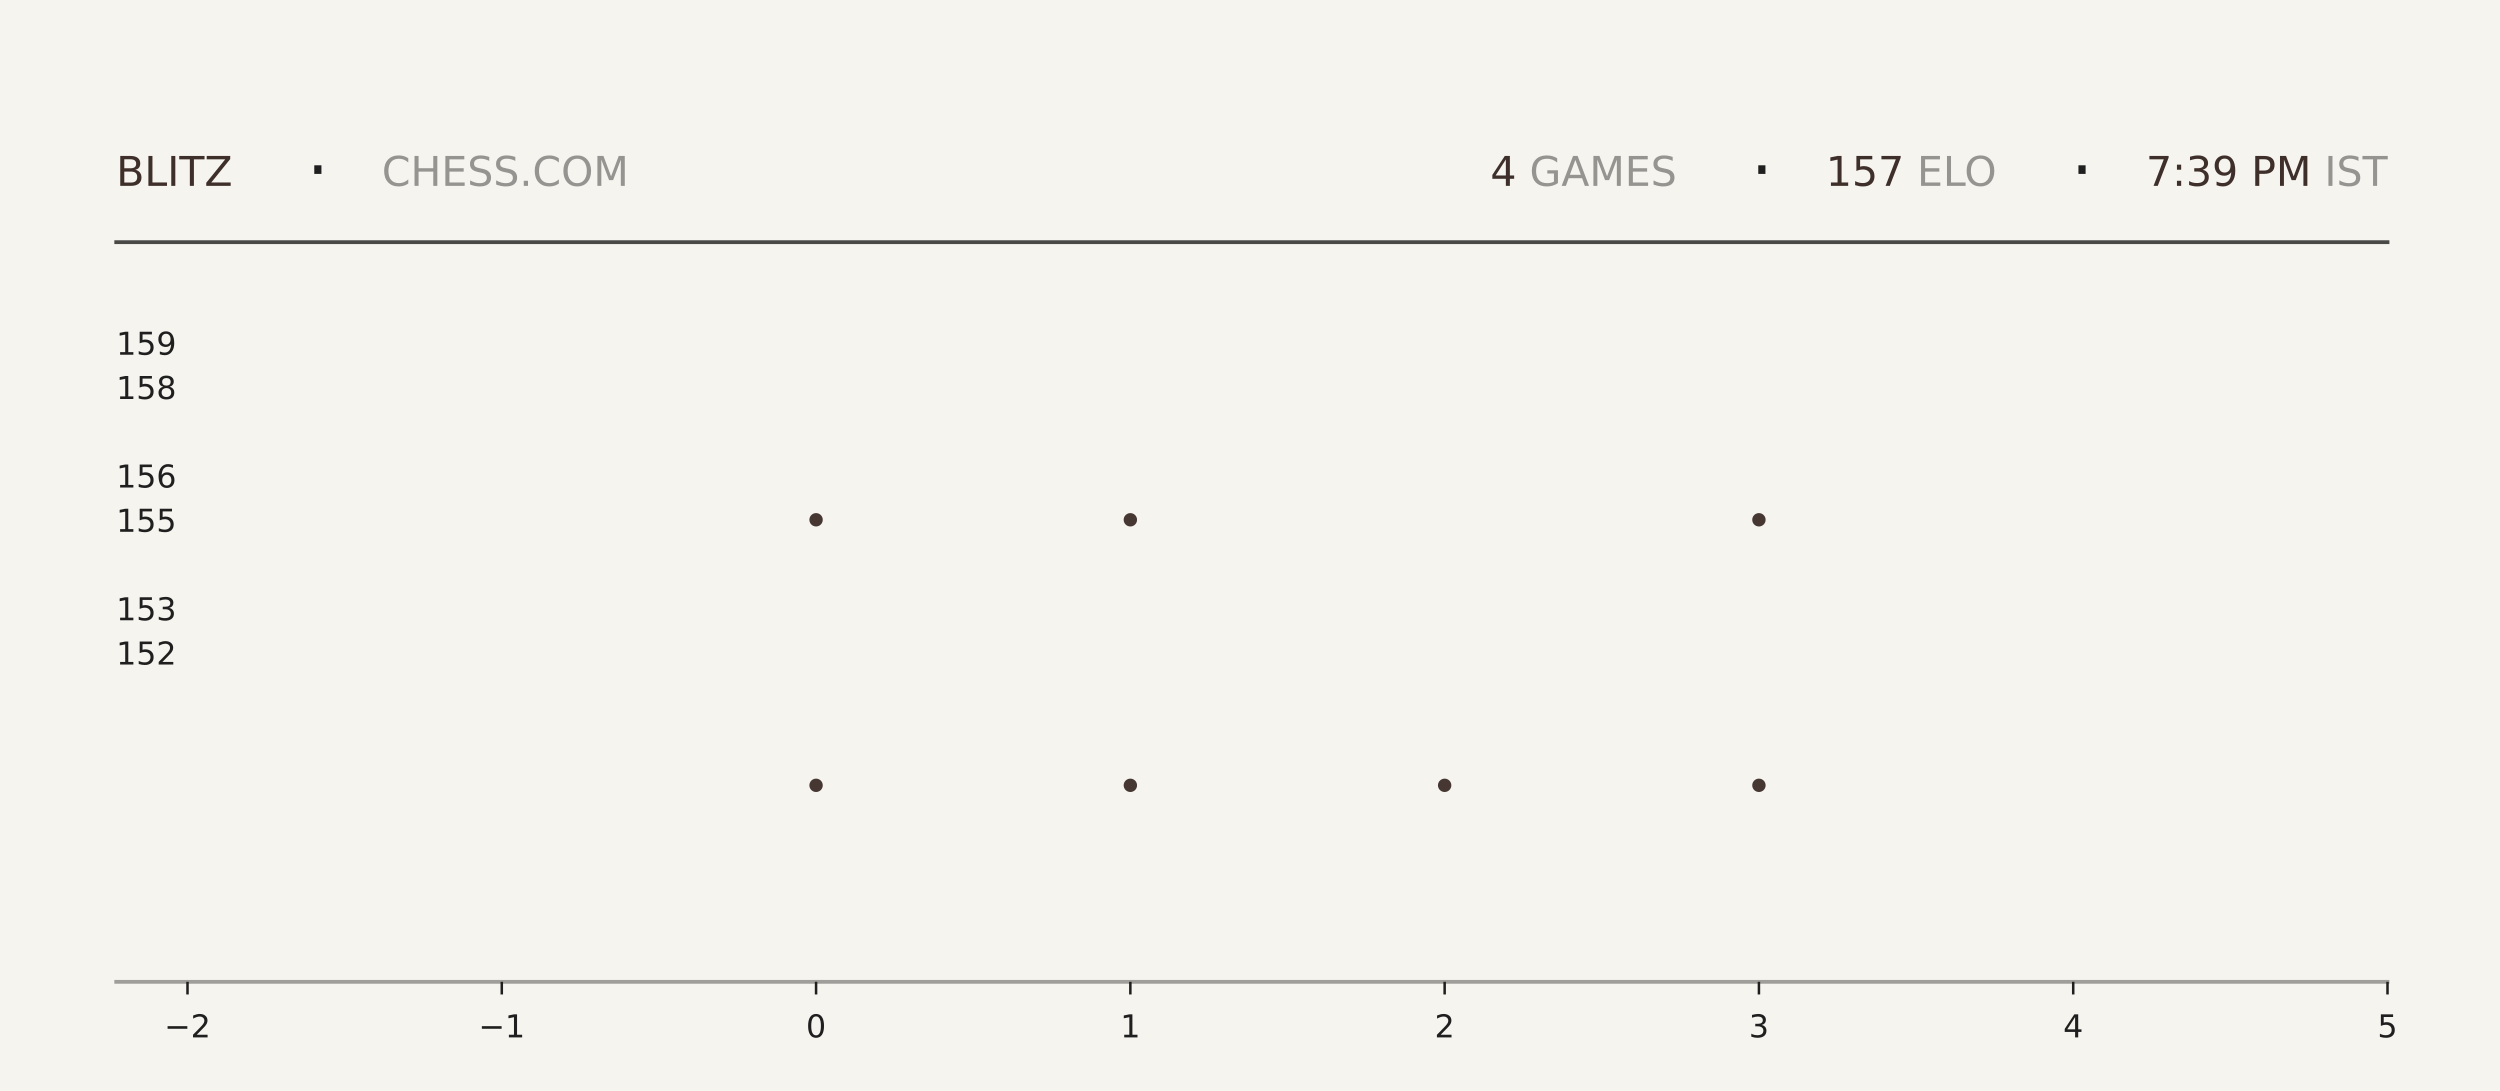
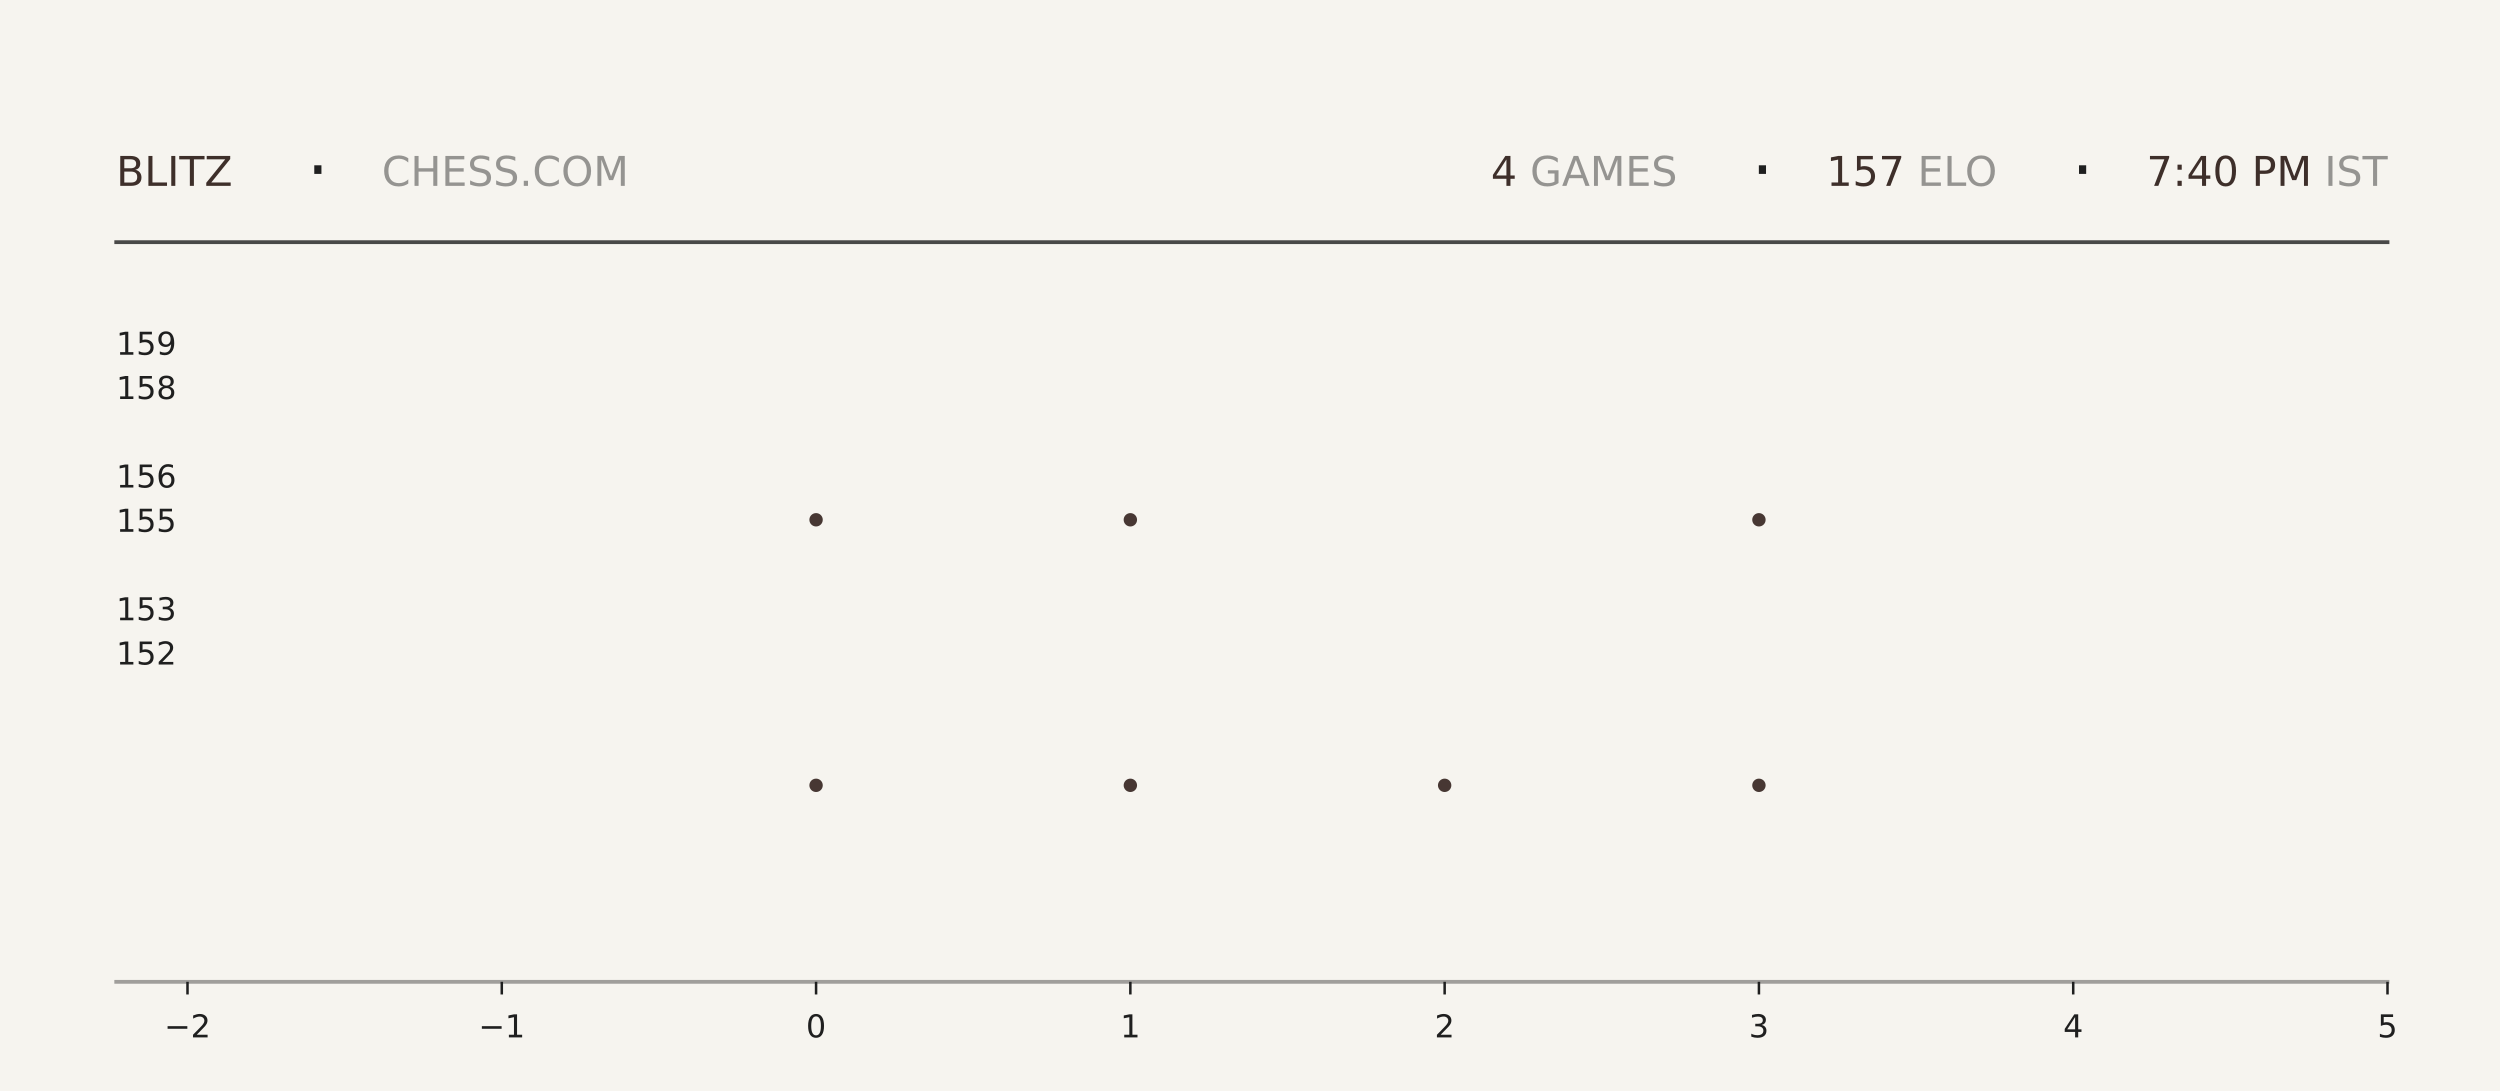
<svg xmlns="http://www.w3.org/2000/svg" xmlns:xlink="http://www.w3.org/1999/xlink" width="792pt" height="345.6pt" viewBox="0 0 792 345.6" version="1.1">
  <defs>
    <style type="text/css">*{stroke-linejoin: round; stroke-linecap: butt}</style>
  </defs>
  <g id="figure_1">
    <g id="patch_1">
      <path d="M 0 345.6  L 792 345.6  L 792 0  L 0 0  z " style="fill: #f6f4ef" />
    </g>
    <g id="axes_1">
      <g id="patch_2">
        <path d="M 59.4 311.04  L 756.36 311.04  L 756.36 103.68  L 59.4 103.68  z " style="fill: #f6f4ef" />
      </g>
      <g id="PathCollection_1">
        <defs>
-           <path id="m40c9190fbb" d="M 0 2.121  C 0.563 2.121 1.102 1.898 1.5 1.5  C 1.898 1.102 2.121 0.563 2.121 0  C 2.121 -0.563 1.898 -1.102 1.5 -1.5  C 1.102 -1.898 0.563 -2.121 0 -2.121  C -0.563 -2.121 -1.102 -1.898 -1.5 -1.5  C -1.898 -1.102 -2.121 -0.563 -2.121 0  C -2.121 0.563 -1.898 1.102 -1.5 1.5  C -1.102 1.898 -0.563 2.121 0 2.121  z " />
-         </defs>
-         <g clip-path="url(#pda9a385d90)">
-           <use xlink:href="#m40c9190fbb" x="258.531" y="248.79" style="fill: #3e2f2a; fill-opacity: 0.95" />
-           <use xlink:href="#m40c9190fbb" x="258.531" y="164.668" style="fill: #3e2f2a; fill-opacity: 0.95" />
+           <path id="m8739d87f77" d="M 0 2.121  C 0.563 2.121 1.102 1.898 1.5 1.5  C 1.898 1.102 2.121 0.563 2.121 0  C 2.121 -0.563 1.898 -1.102 1.5 -1.5  C 1.102 -1.898 0.563 -2.121 0 -2.121  C -0.563 -2.121 -1.102 -1.898 -1.5 -1.5  C -1.898 -1.102 -2.121 -0.563 -2.121 0  C -2.121 0.563 -1.898 1.102 -1.5 1.5  C -1.102 1.898 -0.563 2.121 0 2.121  z " />
+         </defs>
+         <g clip-path="url(#pbd60c6dabb)">
+           <use xlink:href="#m8739d87f77" x="258.531" y="248.79" style="fill: #3e2f2a; fill-opacity: 0.95" />
+           <use xlink:href="#m8739d87f77" x="258.531" y="164.668" style="fill: #3e2f2a; fill-opacity: 0.95" />
        </g>
      </g>
      <g id="PathCollection_2">
-         <g clip-path="url(#pda9a385d90)">
-           <use xlink:href="#m40c9190fbb" x="358.097" y="248.79" style="fill: #3e2f2a; fill-opacity: 0.95" />
-           <use xlink:href="#m40c9190fbb" x="358.097" y="164.668" style="fill: #3e2f2a; fill-opacity: 0.95" />
-           <use xlink:href="#m40c9190fbb" x="358.097" y="80.547" style="fill: #3e2f2a; fill-opacity: 0.95" />
+         <g clip-path="url(#pbd60c6dabb)">
+           <use xlink:href="#m8739d87f77" x="358.097" y="248.79" style="fill: #3e2f2a; fill-opacity: 0.95" />
+           <use xlink:href="#m8739d87f77" x="358.097" y="164.668" style="fill: #3e2f2a; fill-opacity: 0.95" />
+           <use xlink:href="#m8739d87f77" x="358.097" y="80.547" style="fill: #3e2f2a; fill-opacity: 0.95" />
        </g>
      </g>
      <g id="PathCollection_3">
-         <g clip-path="url(#pda9a385d90)">
-           <use xlink:href="#m40c9190fbb" x="457.663" y="248.79" style="fill: #3e2f2a; fill-opacity: 0.95" />
+         <g clip-path="url(#pbd60c6dabb)">
+           <use xlink:href="#m8739d87f77" x="457.663" y="248.79" style="fill: #3e2f2a; fill-opacity: 0.95" />
        </g>
      </g>
      <g id="PathCollection_4">
-         <g clip-path="url(#pda9a385d90)">
-           <use xlink:href="#m40c9190fbb" x="557.229" y="248.79" style="fill: #3e2f2a; fill-opacity: 0.95" />
-           <use xlink:href="#m40c9190fbb" x="557.229" y="164.668" style="fill: #3e2f2a; fill-opacity: 0.95" />
-           <use xlink:href="#m40c9190fbb" x="557.229" y="80.547" style="fill: #3e2f2a; fill-opacity: 0.95" />
+         <g clip-path="url(#pbd60c6dabb)">
+           <use xlink:href="#m8739d87f77" x="557.229" y="248.79" style="fill: #3e2f2a; fill-opacity: 0.95" />
+           <use xlink:href="#m8739d87f77" x="557.229" y="164.668" style="fill: #3e2f2a; fill-opacity: 0.95" />
+           <use xlink:href="#m8739d87f77" x="557.229" y="80.547" style="fill: #3e2f2a; fill-opacity: 0.95" />
        </g>
      </g>
      <g id="matplotlib.axis_1">
        <g id="xtick_1">
          <g id="line2d_1">
            <defs>
-               <path id="mc337498303" d="M 0 0  L 0 4  " style="stroke: #1f1f1f; stroke-width: 0.8" />
+               <path id="mf50a358a12" d="M 0 0  L 0 4  " style="stroke: #1f1f1f; stroke-width: 0.8" />
            </defs>
            <g>
-               <use xlink:href="#mc337498303" x="59.4" y="311.04" style="fill: #1f1f1f; stroke: #1f1f1f; stroke-width: 0.8" />
+               <use xlink:href="#mf50a358a12" x="59.4" y="311.04" style="fill: #1f1f1f; stroke: #1f1f1f; stroke-width: 0.8" />
            </g>
          </g>
          <g id="text_1">
            <g style="fill: #1f1f1f" transform="translate(52.02891 328.6384) scale(0.1 -0.1)">
              <defs>
                <path id="DejaVuSans-2212" d="M 678 2272  L 4684 2272  L 4684 1741  L 678 1741  L 678 2272  z " transform="scale(0.015625)" />
                <path id="DejaVuSans-32" d="M 1228 531  L 3431 531  L 3431 0  L 469 0  L 469 531  Q 828 903 1448 1529  Q 2069 2156 2228 2338  Q 2531 2678 2651 2914  Q 2772 3150 2772 3378  Q 2772 3750 2511 3984  Q 2250 4219 1831 4219  Q 1534 4219 1204 4116  Q 875 4013 500 3803  L 500 4441  Q 881 4594 1212 4672  Q 1544 4750 1819 4750  Q 2544 4750 2975 4387  Q 3406 4025 3406 3419  Q 3406 3131 3298 2873  Q 3191 2616 2906 2266  Q 2828 2175 2409 1742  Q 1991 1309 1228 531  z " transform="scale(0.015625)" />
              </defs>
              <use xlink:href="#DejaVuSans-2212" />
              <use xlink:href="#DejaVuSans-32" transform="translate(83.78906 0)" />
            </g>
          </g>
        </g>
        <g id="xtick_2">
          <g id="line2d_2">
            <g>
-               <use xlink:href="#mc337498303" x="158.966" y="311.04" style="fill: #1f1f1f; stroke: #1f1f1f; stroke-width: 0.8" />
+               <use xlink:href="#mf50a358a12" x="158.966" y="311.04" style="fill: #1f1f1f; stroke: #1f1f1f; stroke-width: 0.8" />
            </g>
          </g>
          <g id="text_2">
            <g style="fill: #1f1f1f" transform="translate(151.5946 328.6384) scale(0.1 -0.1)">
              <defs>
                <path id="DejaVuSans-31" d="M 794 531  L 1825 531  L 1825 4091  L 703 3866  L 703 4441  L 1819 4666  L 2450 4666  L 2450 531  L 3481 531  L 3481 0  L 794 0  L 794 531  z " transform="scale(0.015625)" />
              </defs>
              <use xlink:href="#DejaVuSans-2212" />
              <use xlink:href="#DejaVuSans-31" transform="translate(83.78906 0)" />
            </g>
          </g>
        </g>
        <g id="xtick_3">
          <g id="line2d_3">
            <g>
-               <use xlink:href="#mc337498303" x="258.531" y="311.04" style="fill: #1f1f1f; stroke: #1f1f1f; stroke-width: 0.8" />
+               <use xlink:href="#mf50a358a12" x="258.531" y="311.04" style="fill: #1f1f1f; stroke: #1f1f1f; stroke-width: 0.8" />
            </g>
          </g>
          <g id="text_3">
            <g style="fill: #1f1f1f" transform="translate(255.3502 328.6384) scale(0.1 -0.1)">
              <defs>
                <path id="DejaVuSans-30" d="M 2034 4250  Q 1547 4250 1301 3770  Q 1056 3291 1056 2328  Q 1056 1369 1301 889  Q 1547 409 2034 409  Q 2525 409 2770 889  Q 3016 1369 3016 2328  Q 3016 3291 2770 3770  Q 2525 4250 2034 4250  z M 2034 4750  Q 2819 4750 3233 4129  Q 3647 3509 3647 2328  Q 3647 1150 3233 529  Q 2819 -91 2034 -91  Q 1250 -91 836 529  Q 422 1150 422 2328  Q 422 3509 836 4129  Q 1250 4750 2034 4750  z " transform="scale(0.015625)" />
              </defs>
              <use xlink:href="#DejaVuSans-30" />
            </g>
          </g>
        </g>
        <g id="xtick_4">
          <g id="line2d_4">
            <g>
-               <use xlink:href="#mc337498303" x="358.097" y="311.04" style="fill: #1f1f1f; stroke: #1f1f1f; stroke-width: 0.8" />
+               <use xlink:href="#mf50a358a12" x="358.097" y="311.04" style="fill: #1f1f1f; stroke: #1f1f1f; stroke-width: 0.8" />
            </g>
          </g>
          <g id="text_4">
            <g style="fill: #1f1f1f" transform="translate(354.9159 328.6384) scale(0.1 -0.1)">
              <use xlink:href="#DejaVuSans-31" />
            </g>
          </g>
        </g>
        <g id="xtick_5">
          <g id="line2d_5">
            <g>
-               <use xlink:href="#mc337498303" x="457.663" y="311.04" style="fill: #1f1f1f; stroke: #1f1f1f; stroke-width: 0.8" />
+               <use xlink:href="#mf50a358a12" x="457.663" y="311.04" style="fill: #1f1f1f; stroke: #1f1f1f; stroke-width: 0.8" />
            </g>
          </g>
          <g id="text_5">
            <g style="fill: #1f1f1f" transform="translate(454.4816 328.6384) scale(0.1 -0.1)">
              <use xlink:href="#DejaVuSans-32" />
            </g>
          </g>
        </g>
        <g id="xtick_6">
          <g id="line2d_6">
            <g>
-               <use xlink:href="#mc337498303" x="557.229" y="311.04" style="fill: #1f1f1f; stroke: #1f1f1f; stroke-width: 0.8" />
+               <use xlink:href="#mf50a358a12" x="557.229" y="311.04" style="fill: #1f1f1f; stroke: #1f1f1f; stroke-width: 0.8" />
            </g>
          </g>
          <g id="text_6">
            <g style="fill: #1f1f1f" transform="translate(554.0473 328.6384) scale(0.1 -0.1)">
              <defs>
                <path id="DejaVuSans-33" d="M 2597 2516  Q 3050 2419 3304 2112  Q 3559 1806 3559 1356  Q 3559 666 3084 287  Q 2609 -91 1734 -91  Q 1441 -91 1130 -33  Q 819 25 488 141  L 488 750  Q 750 597 1062 519  Q 1375 441 1716 441  Q 2309 441 2620 675  Q 2931 909 2931 1356  Q 2931 1769 2642 2001  Q 2353 2234 1838 2234  L 1294 2234  L 1294 2753  L 1863 2753  Q 2328 2753 2575 2939  Q 2822 3125 2822 3475  Q 2822 3834 2567 4026  Q 2313 4219 1838 4219  Q 1578 4219 1281 4162  Q 984 4106 628 3988  L 628 4550  Q 988 4650 1302 4700  Q 1616 4750 1894 4750  Q 2613 4750 3031 4423  Q 3450 4097 3450 3541  Q 3450 3153 3228 2886  Q 3006 2619 2597 2516  z " transform="scale(0.015625)" />
              </defs>
              <use xlink:href="#DejaVuSans-33" />
            </g>
          </g>
        </g>
        <g id="xtick_7">
          <g id="line2d_7">
            <g>
-               <use xlink:href="#mc337498303" x="656.794" y="311.04" style="fill: #1f1f1f; stroke: #1f1f1f; stroke-width: 0.8" />
+               <use xlink:href="#mf50a358a12" x="656.794" y="311.04" style="fill: #1f1f1f; stroke: #1f1f1f; stroke-width: 0.8" />
            </g>
          </g>
          <g id="text_7">
            <g style="fill: #1f1f1f" transform="translate(653.613 328.6384) scale(0.1 -0.1)">
              <defs>
                <path id="DejaVuSans-34" d="M 2419 4116  L 825 1625  L 2419 1625  L 2419 4116  z M 2253 4666  L 3047 4666  L 3047 1625  L 3713 1625  L 3713 1100  L 3047 1100  L 3047 0  L 2419 0  L 2419 1100  L 313 1100  L 313 1709  L 2253 4666  z " transform="scale(0.015625)" />
              </defs>
              <use xlink:href="#DejaVuSans-34" />
            </g>
          </g>
        </g>
        <g id="xtick_8">
          <g id="line2d_8">
            <g>
-               <use xlink:href="#mc337498303" x="756.36" y="311.04" style="fill: #1f1f1f; stroke: #1f1f1f; stroke-width: 0.8" />
+               <use xlink:href="#mf50a358a12" x="756.36" y="311.04" style="fill: #1f1f1f; stroke: #1f1f1f; stroke-width: 0.8" />
            </g>
          </g>
          <g id="text_8">
            <g style="fill: #1f1f1f" transform="translate(753.1788 328.6384) scale(0.1 -0.1)">
              <defs>
                <path id="DejaVuSans-35" d="M 691 4666  L 3169 4666  L 3169 4134  L 1269 4134  L 1269 2991  Q 1406 3038 1543 3061  Q 1681 3084 1819 3084  Q 2600 3084 3056 2656  Q 3513 2228 3513 1497  Q 3513 744 3044 326  Q 2575 -91 1722 -91  Q 1428 -91 1123 -41  Q 819 9 494 109  L 494 744  Q 775 591 1075 516  Q 1375 441 1709 441  Q 2250 441 2565 725  Q 2881 1009 2881 1497  Q 2881 1984 2565 2268  Q 2250 2553 1709 2553  Q 1456 2553 1204 2497  Q 953 2441 691 2322  L 691 4666  z " transform="scale(0.015625)" />
              </defs>
              <use xlink:href="#DejaVuSans-35" />
            </g>
          </g>
        </g>
      </g>
      <g id="matplotlib.axis_2">
        <g id="ytick_1">
          <g id="line2d_9" />
          <g id="text_9">
            <g style="fill: #1f1f1f" transform="translate(36.8125 210.5283) scale(0.1 -0.1)">
              <use xlink:href="#DejaVuSans-31" />
              <use xlink:href="#DejaVuSans-35" transform="translate(63.62305 0)" />
              <use xlink:href="#DejaVuSans-32" transform="translate(127.2461 0)" />
            </g>
          </g>
        </g>
        <g id="ytick_2">
          <g id="line2d_10" />
          <g id="text_10">
            <g style="fill: #1f1f1f" transform="translate(36.8125 196.508) scale(0.1 -0.1)">
              <use xlink:href="#DejaVuSans-31" />
              <use xlink:href="#DejaVuSans-35" transform="translate(63.62305 0)" />
              <use xlink:href="#DejaVuSans-33" transform="translate(127.2461 0)" />
            </g>
          </g>
        </g>
        <g id="ytick_3">
          <g id="line2d_11" />
          <g id="text_11">
            <g style="fill: #1f1f1f" transform="translate(36.8125 168.4675) scale(0.1 -0.1)">
              <use xlink:href="#DejaVuSans-31" />
              <use xlink:href="#DejaVuSans-35" transform="translate(63.62305 0)" />
              <use xlink:href="#DejaVuSans-35" transform="translate(127.2461 0)" />
            </g>
          </g>
        </g>
        <g id="ytick_4">
          <g id="line2d_12" />
          <g id="text_12">
            <g style="fill: #1f1f1f" transform="translate(36.8125 154.4472) scale(0.1 -0.1)">
              <defs>
                <path id="DejaVuSans-36" d="M 2113 2584  Q 1688 2584 1439 2293  Q 1191 2003 1191 1497  Q 1191 994 1439 701  Q 1688 409 2113 409  Q 2538 409 2786 701  Q 3034 994 3034 1497  Q 3034 2003 2786 2293  Q 2538 2584 2113 2584  z M 3366 4563  L 3366 3988  Q 3128 4100 2886 4159  Q 2644 4219 2406 4219  Q 1781 4219 1451 3797  Q 1122 3375 1075 2522  Q 1259 2794 1537 2939  Q 1816 3084 2150 3084  Q 2853 3084 3261 2657  Q 3669 2231 3669 1497  Q 3669 778 3244 343  Q 2819 -91 2113 -91  Q 1303 -91 875 529  Q 447 1150 447 2328  Q 447 3434 972 4092  Q 1497 4750 2381 4750  Q 2619 4750 2861 4703  Q 3103 4656 3366 4563  z " transform="scale(0.015625)" />
              </defs>
              <use xlink:href="#DejaVuSans-31" />
              <use xlink:href="#DejaVuSans-35" transform="translate(63.62305 0)" />
              <use xlink:href="#DejaVuSans-36" transform="translate(127.2461 0)" />
            </g>
          </g>
        </g>
        <g id="ytick_5">
          <g id="line2d_13" />
          <g id="text_13">
            <g style="fill: #1f1f1f" transform="translate(36.8125 126.4066) scale(0.1 -0.1)">
              <defs>
                <path id="DejaVuSans-38" d="M 2034 2216  Q 1584 2216 1326 1975  Q 1069 1734 1069 1313  Q 1069 891 1326 650  Q 1584 409 2034 409  Q 2484 409 2743 651  Q 3003 894 3003 1313  Q 3003 1734 2745 1975  Q 2488 2216 2034 2216  z M 1403 2484  Q 997 2584 770 2862  Q 544 3141 544 3541  Q 544 4100 942 4425  Q 1341 4750 2034 4750  Q 2731 4750 3128 4425  Q 3525 4100 3525 3541  Q 3525 3141 3298 2862  Q 3072 2584 2669 2484  Q 3125 2378 3379 2068  Q 3634 1759 3634 1313  Q 3634 634 3220 271  Q 2806 -91 2034 -91  Q 1263 -91 848 271  Q 434 634 434 1313  Q 434 1759 690 2068  Q 947 2378 1403 2484  z M 1172 3481  Q 1172 3119 1398 2916  Q 1625 2713 2034 2713  Q 2441 2713 2670 2916  Q 2900 3119 2900 3481  Q 2900 3844 2670 4047  Q 2441 4250 2034 4250  Q 1625 4250 1398 4047  Q 1172 3844 1172 3481  z " transform="scale(0.015625)" />
              </defs>
              <use xlink:href="#DejaVuSans-31" />
              <use xlink:href="#DejaVuSans-35" transform="translate(63.62305 0)" />
              <use xlink:href="#DejaVuSans-38" transform="translate(127.2461 0)" />
            </g>
          </g>
        </g>
        <g id="ytick_6">
          <g id="line2d_14" />
          <g id="text_14">
            <g style="fill: #1f1f1f" transform="translate(36.8125 112.3863) scale(0.1 -0.1)">
              <defs>
                <path id="DejaVuSans-39" d="M 703 97  L 703 672  Q 941 559 1184 500  Q 1428 441 1663 441  Q 2288 441 2617 861  Q 2947 1281 2994 2138  Q 2813 1869 2534 1725  Q 2256 1581 1919 1581  Q 1219 1581 811 2004  Q 403 2428 403 3163  Q 403 3881 828 4315  Q 1253 4750 1959 4750  Q 2769 4750 3195 4129  Q 3622 3509 3622 2328  Q 3622 1225 3098 567  Q 2575 -91 1691 -91  Q 1453 -91 1209 -44  Q 966 3 703 97  z M 1959 2075  Q 2384 2075 2632 2365  Q 2881 2656 2881 3163  Q 2881 3666 2632 3958  Q 2384 4250 1959 4250  Q 1534 4250 1286 3958  Q 1038 3666 1038 3163  Q 1038 2656 1286 2365  Q 1534 2075 1959 2075  z " transform="scale(0.015625)" />
              </defs>
              <use xlink:href="#DejaVuSans-31" />
              <use xlink:href="#DejaVuSans-35" transform="translate(63.62305 0)" />
              <use xlink:href="#DejaVuSans-39" transform="translate(127.2461 0)" />
            </g>
          </g>
        </g>
      </g>
    </g>
    <g id="line2d_15">
      <path d="M 36.82 76.723  L 756.36 76.723  " style="fill: none; stroke: #1f1f1f; stroke-opacity: 0.8; stroke-width: 1.2; stroke-linecap: square" />
    </g>
    <g id="line2d_16">
      <path d="M 36.82 311.04  L 756.36 311.04  " style="fill: none; stroke: #1f1f1f; stroke-opacity: 0.4; stroke-width: 1.2; stroke-linecap: square" />
    </g>
    <g id="text_15">
      <g style="fill: #3e2f2a" transform="translate(36.82 58.88319) scale(0.13 -0.13)">
        <defs>
          <path id="DejaVuSans-42" d="M 1259 2228  L 1259 519  L 2272 519  Q 2781 519 3026 730  Q 3272 941 3272 1375  Q 3272 1813 3026 2020  Q 2781 2228 2272 2228  L 1259 2228  z M 1259 4147  L 1259 2741  L 2194 2741  Q 2656 2741 2882 2914  Q 3109 3088 3109 3444  Q 3109 3797 2882 3972  Q 2656 4147 2194 4147  L 1259 4147  z M 628 4666  L 2241 4666  Q 2963 4666 3353 4366  Q 3744 4066 3744 3513  Q 3744 3084 3544 2831  Q 3344 2578 2956 2516  Q 3422 2416 3680 2098  Q 3938 1781 3938 1306  Q 3938 681 3513 340  Q 3088 0 2303 0  L 628 0  L 628 4666  z " transform="scale(0.015625)" />
          <path id="DejaVuSans-4c" d="M 628 4666  L 1259 4666  L 1259 531  L 3531 531  L 3531 0  L 628 0  L 628 4666  z " transform="scale(0.015625)" />
          <path id="DejaVuSans-49" d="M 628 4666  L 1259 4666  L 1259 0  L 628 0  L 628 4666  z " transform="scale(0.015625)" />
          <path id="DejaVuSans-54" d="M -19 4666  L 3928 4666  L 3928 4134  L 2272 4134  L 2272 0  L 1638 0  L 1638 4134  L -19 4134  L -19 4666  z " transform="scale(0.015625)" />
          <path id="DejaVuSans-5a" d="M 359 4666  L 4025 4666  L 4025 4184  L 1075 531  L 4097 531  L 4097 0  L 288 0  L 288 481  L 3238 4134  L 359 4134  L 359 4666  z " transform="scale(0.015625)" />
        </defs>
        <use xlink:href="#DejaVuSans-42" />
        <use xlink:href="#DejaVuSans-4c" transform="translate(68.60352 0)" />
        <use xlink:href="#DejaVuSans-49" transform="translate(124.3164 0)" />
        <use xlink:href="#DejaVuSans-54" transform="translate(153.8086 0)" />
        <use xlink:href="#DejaVuSans-5a" transform="translate(214.8926 0)" />
      </g>
    </g>
    <g id="text_16">
      <g style="fill: #1f1f1f" transform="translate(97.21 61.36662) scale(0.22 -0.22)">
        <defs>
          <path id="DejaVuSans-b7" d="M 684 2619  L 1344 2619  L 1344 1825  L 684 1825  L 684 2619  z " transform="scale(0.015625)" />
        </defs>
        <use xlink:href="#DejaVuSans-b7" />
      </g>
    </g>
    <g id="text_17">
      <g style="fill: #1f1f1f; opacity: 0.45" transform="translate(120.97 58.88319) scale(0.13 -0.13)">
        <defs>
          <path id="DejaVuSans-43" d="M 4122 4306  L 4122 3641  Q 3803 3938 3442 4084  Q 3081 4231 2675 4231  Q 1875 4231 1450 3742  Q 1025 3253 1025 2328  Q 1025 1406 1450 917  Q 1875 428 2675 428  Q 3081 428 3442 575  Q 3803 722 4122 1019  L 4122 359  Q 3791 134 3420 21  Q 3050 -91 2638 -91  Q 1578 -91 968 557  Q 359 1206 359 2328  Q 359 3453 968 4101  Q 1578 4750 2638 4750  Q 3056 4750 3426 4639  Q 3797 4528 4122 4306  z " transform="scale(0.015625)" />
          <path id="DejaVuSans-48" d="M 628 4666  L 1259 4666  L 1259 2753  L 3553 2753  L 3553 4666  L 4184 4666  L 4184 0  L 3553 0  L 3553 2222  L 1259 2222  L 1259 0  L 628 0  L 628 4666  z " transform="scale(0.015625)" />
          <path id="DejaVuSans-45" d="M 628 4666  L 3578 4666  L 3578 4134  L 1259 4134  L 1259 2753  L 3481 2753  L 3481 2222  L 1259 2222  L 1259 531  L 3634 531  L 3634 0  L 628 0  L 628 4666  z " transform="scale(0.015625)" />
          <path id="DejaVuSans-53" d="M 3425 4513  L 3425 3897  Q 3066 4069 2747 4153  Q 2428 4238 2131 4238  Q 1616 4238 1336 4038  Q 1056 3838 1056 3469  Q 1056 3159 1242 3001  Q 1428 2844 1947 2747  L 2328 2669  Q 3034 2534 3370 2195  Q 3706 1856 3706 1288  Q 3706 609 3251 259  Q 2797 -91 1919 -91  Q 1588 -91 1214 -16  Q 841 59 441 206  L 441 856  Q 825 641 1194 531  Q 1563 422 1919 422  Q 2459 422 2753 634  Q 3047 847 3047 1241  Q 3047 1584 2836 1778  Q 2625 1972 2144 2069  L 1759 2144  Q 1053 2284 737 2584  Q 422 2884 422 3419  Q 422 4038 858 4394  Q 1294 4750 2059 4750  Q 2388 4750 2728 4690  Q 3069 4631 3425 4513  z " transform="scale(0.015625)" />
          <path id="DejaVuSans-2e" d="M 684 794  L 1344 794  L 1344 0  L 684 0  L 684 794  z " transform="scale(0.015625)" />
          <path id="DejaVuSans-4f" d="M 2522 4238  Q 1834 4238 1429 3725  Q 1025 3213 1025 2328  Q 1025 1447 1429 934  Q 1834 422 2522 422  Q 3209 422 3611 934  Q 4013 1447 4013 2328  Q 4013 3213 3611 3725  Q 3209 4238 2522 4238  z M 2522 4750  Q 3503 4750 4090 4092  Q 4678 3434 4678 2328  Q 4678 1225 4090 567  Q 3503 -91 2522 -91  Q 1538 -91 948 565  Q 359 1222 359 2328  Q 359 3434 948 4092  Q 1538 4750 2522 4750  z " transform="scale(0.015625)" />
          <path id="DejaVuSans-4d" d="M 628 4666  L 1569 4666  L 2759 1491  L 3956 4666  L 4897 4666  L 4897 0  L 4281 0  L 4281 4097  L 3078 897  L 2444 897  L 1241 4097  L 1241 0  L 628 0  L 628 4666  z " transform="scale(0.015625)" />
        </defs>
        <use xlink:href="#DejaVuSans-43" />
        <use xlink:href="#DejaVuSans-48" transform="translate(69.82422 0)" />
        <use xlink:href="#DejaVuSans-45" transform="translate(145.0195 0)" />
        <use xlink:href="#DejaVuSans-53" transform="translate(208.2031 0)" />
        <use xlink:href="#DejaVuSans-53" transform="translate(271.6797 0)" />
        <use xlink:href="#DejaVuSans-2e" transform="translate(335.1562 0)" />
        <use xlink:href="#DejaVuSans-43" transform="translate(366.9434 0)" />
        <use xlink:href="#DejaVuSans-4f" transform="translate(436.7676 0)" />
        <use xlink:href="#DejaVuSans-4d" transform="translate(515.4785 0)" />
      </g>
    </g>
    <g id="text_18">
-       <g style="fill: #3e2f2a" transform="translate(472.14 58.88319) scale(0.13 -0.13)">
+       <g style="fill: #3e2f2a" transform="translate(472.32 58.88319) scale(0.13 -0.13)">
        <use xlink:href="#DejaVuSans-34" />
      </g>
    </g>
    <g id="text_19">
-       <g style="fill: #1f1f1f; opacity: 0.45" transform="translate(480.42 58.88319) scale(0.13 -0.13)">
+       <g style="fill: #1f1f1f; opacity: 0.45" transform="translate(480.6 58.88319) scale(0.13 -0.13)">
        <defs>
          <path id="DejaVuSans-20" transform="scale(0.015625)" />
          <path id="DejaVuSans-47" d="M 3809 666  L 3809 1919  L 2778 1919  L 2778 2438  L 4434 2438  L 4434 434  Q 4069 175 3628 42  Q 3188 -91 2688 -91  Q 1594 -91 976 548  Q 359 1188 359 2328  Q 359 3472 976 4111  Q 1594 4750 2688 4750  Q 3144 4750 3555 4637  Q 3966 4525 4313 4306  L 4313 3634  Q 3963 3931 3569 4081  Q 3175 4231 2741 4231  Q 1884 4231 1454 3753  Q 1025 3275 1025 2328  Q 1025 1384 1454 906  Q 1884 428 2741 428  Q 3075 428 3337 486  Q 3600 544 3809 666  z " transform="scale(0.015625)" />
          <path id="DejaVuSans-41" d="M 2188 4044  L 1331 1722  L 3047 1722  L 2188 4044  z M 1831 4666  L 2547 4666  L 4325 0  L 3669 0  L 3244 1197  L 1141 1197  L 716 0  L 50 0  L 1831 4666  z " transform="scale(0.015625)" />
        </defs>
        <use xlink:href="#DejaVuSans-20" />
        <use xlink:href="#DejaVuSans-47" transform="translate(31.78711 0)" />
        <use xlink:href="#DejaVuSans-41" transform="translate(109.2773 0)" />
        <use xlink:href="#DejaVuSans-4d" transform="translate(177.6855 0)" />
        <use xlink:href="#DejaVuSans-45" transform="translate(263.9648 0)" />
        <use xlink:href="#DejaVuSans-53" transform="translate(327.1484 0)" />
      </g>
    </g>
    <g id="text_20">
-       <g style="fill: #1f1f1f" transform="translate(554.67 61.36662) scale(0.22 -0.22)">
+       <g style="fill: #1f1f1f" transform="translate(554.85 61.36662) scale(0.22 -0.22)">
        <use xlink:href="#DejaVuSans-b7" />
      </g>
    </g>
    <g id="text_21">
-       <g style="fill: #3e2f2a" transform="translate(578.43 58.88319) scale(0.13 -0.13)">
+       <g style="fill: #3e2f2a" transform="translate(578.61 58.88319) scale(0.13 -0.13)">
        <defs>
          <path id="DejaVuSans-37" d="M 525 4666  L 3525 4666  L 3525 4397  L 1831 0  L 1172 0  L 2766 4134  L 525 4134  L 525 4666  z " transform="scale(0.015625)" />
        </defs>
        <use xlink:href="#DejaVuSans-31" />
        <use xlink:href="#DejaVuSans-35" transform="translate(63.62305 0)" />
        <use xlink:href="#DejaVuSans-37" transform="translate(127.2461 0)" />
      </g>
    </g>
    <g id="text_22">
-       <g style="fill: #1f1f1f; opacity: 0.45" transform="translate(603.18 58.88319) scale(0.13 -0.13)">
+       <g style="fill: #1f1f1f; opacity: 0.45" transform="translate(603.36 58.88319) scale(0.13 -0.13)">
        <use xlink:href="#DejaVuSans-20" />
        <use xlink:href="#DejaVuSans-45" transform="translate(31.78711 0)" />
        <use xlink:href="#DejaVuSans-4c" transform="translate(94.9707 0)" />
        <use xlink:href="#DejaVuSans-4f" transform="translate(147.0586 0)" />
      </g>
    </g>
    <g id="text_23">
-       <g style="fill: #1f1f1f" transform="translate(656.1 61.36662) scale(0.22 -0.22)">
+       <g style="fill: #1f1f1f" transform="translate(656.28 61.36662) scale(0.22 -0.22)">
        <use xlink:href="#DejaVuSans-b7" />
      </g>
    </g>
    <g id="text_24">
-       <g style="fill: #3e2f2a" transform="translate(679.86 58.88319) scale(0.13 -0.13)">
+       <g style="fill: #3e2f2a" transform="translate(680.04 58.88319) scale(0.13 -0.13)">
        <defs>
          <path id="DejaVuSans-3a" d="M 750 794  L 1409 794  L 1409 0  L 750 0  L 750 794  z M 750 3309  L 1409 3309  L 1409 2516  L 750 2516  L 750 3309  z " transform="scale(0.015625)" />
          <path id="DejaVuSans-50" d="M 1259 4147  L 1259 2394  L 2053 2394  Q 2494 2394 2734 2622  Q 2975 2850 2975 3272  Q 2975 3691 2734 3919  Q 2494 4147 2053 4147  L 1259 4147  z M 628 4666  L 2053 4666  Q 2838 4666 3239 4311  Q 3641 3956 3641 3272  Q 3641 2581 3239 2228  Q 2838 1875 2053 1875  L 1259 1875  L 1259 0  L 628 0  L 628 4666  z " transform="scale(0.015625)" />
        </defs>
        <use xlink:href="#DejaVuSans-37" />
        <use xlink:href="#DejaVuSans-3a" transform="translate(63.62305 0)" />
-         <use xlink:href="#DejaVuSans-33" transform="translate(97.31445 0)" />
-         <use xlink:href="#DejaVuSans-39" transform="translate(160.9375 0)" />
+         <use xlink:href="#DejaVuSans-34" transform="translate(97.31445 0)" />
+         <use xlink:href="#DejaVuSans-30" transform="translate(160.9375 0)" />
        <use xlink:href="#DejaVuSans-20" transform="translate(224.5605 0)" />
        <use xlink:href="#DejaVuSans-50" transform="translate(256.3477 0)" />
        <use xlink:href="#DejaVuSans-4d" transform="translate(316.6504 0)" />
      </g>
    </g>
    <g id="text_25">
      <g style="fill: #1f1f1f; opacity: 0.45" transform="translate(732.24 58.88319) scale(0.13 -0.13)">
        <use xlink:href="#DejaVuSans-20" />
        <use xlink:href="#DejaVuSans-49" transform="translate(31.78711 0)" />
        <use xlink:href="#DejaVuSans-53" transform="translate(61.2793 0)" />
        <use xlink:href="#DejaVuSans-54" transform="translate(124.7559 0)" />
      </g>
    </g>
  </g>
  <defs>
-     <clipPath id="pda9a385d90">
+     <clipPath id="pbd60c6dabb">
      <rect x="59.4" y="103.68" width="696.96" height="207.36" />
    </clipPath>
  </defs>
</svg>
